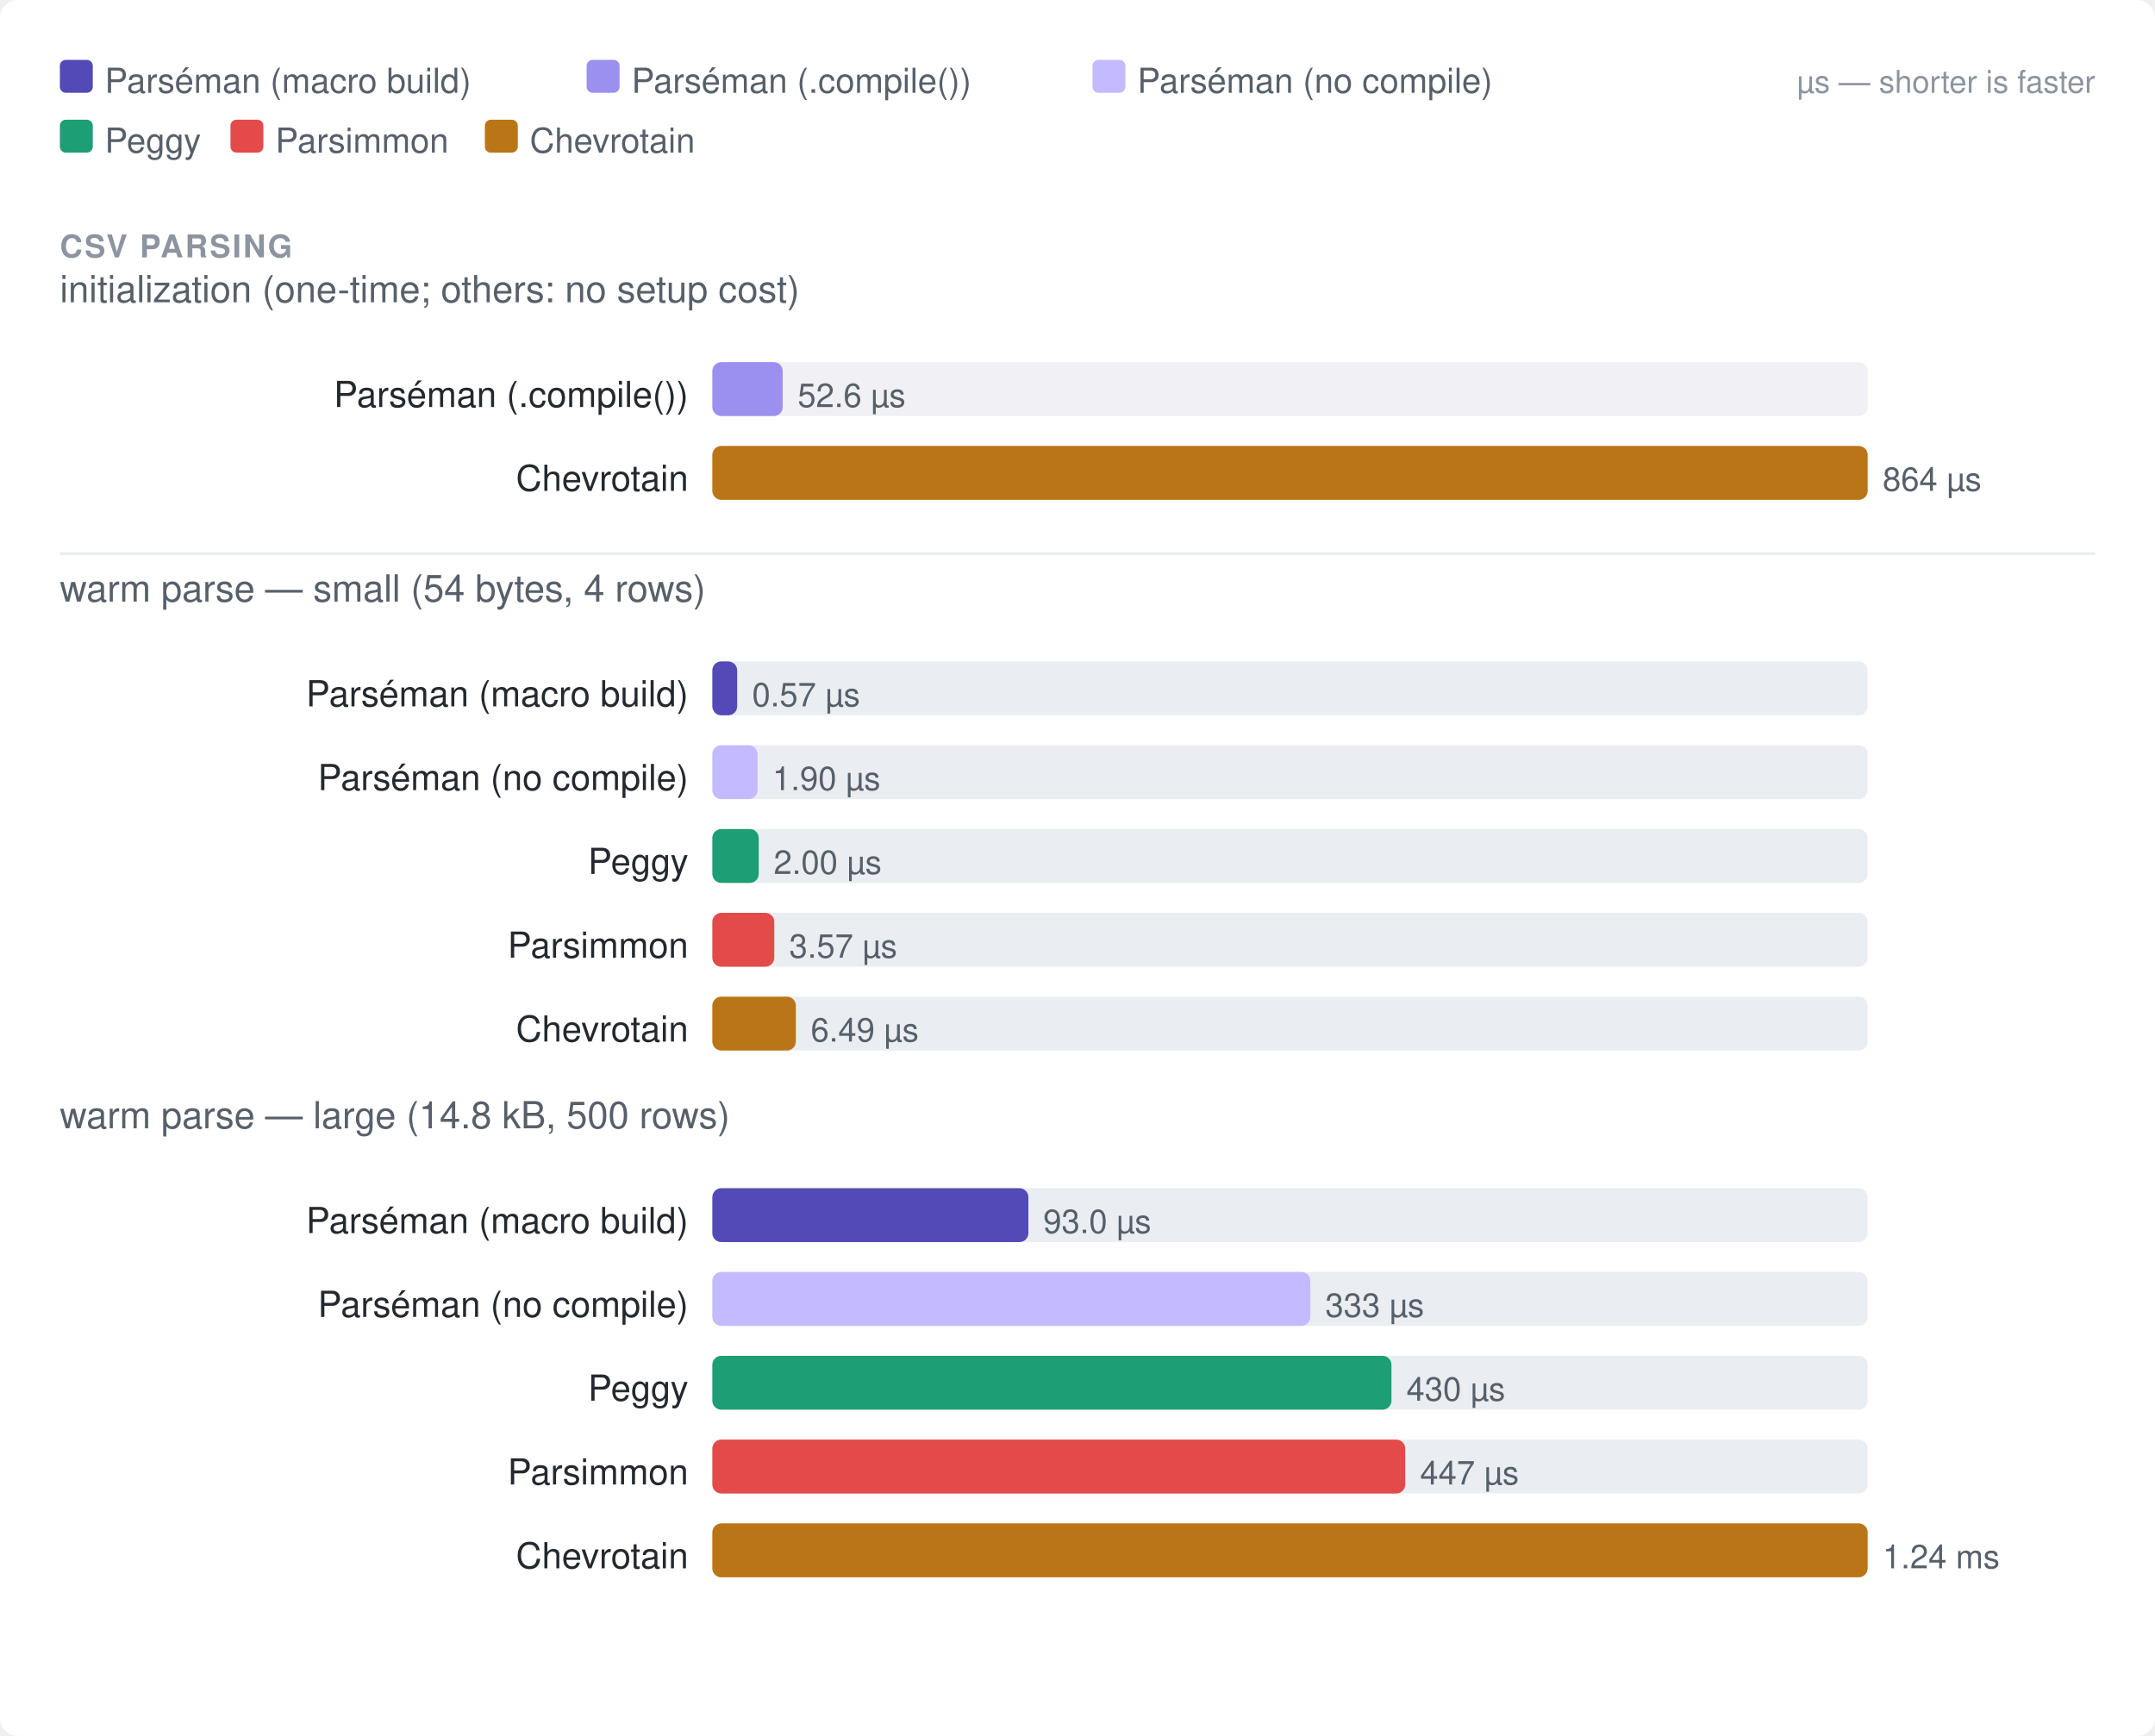
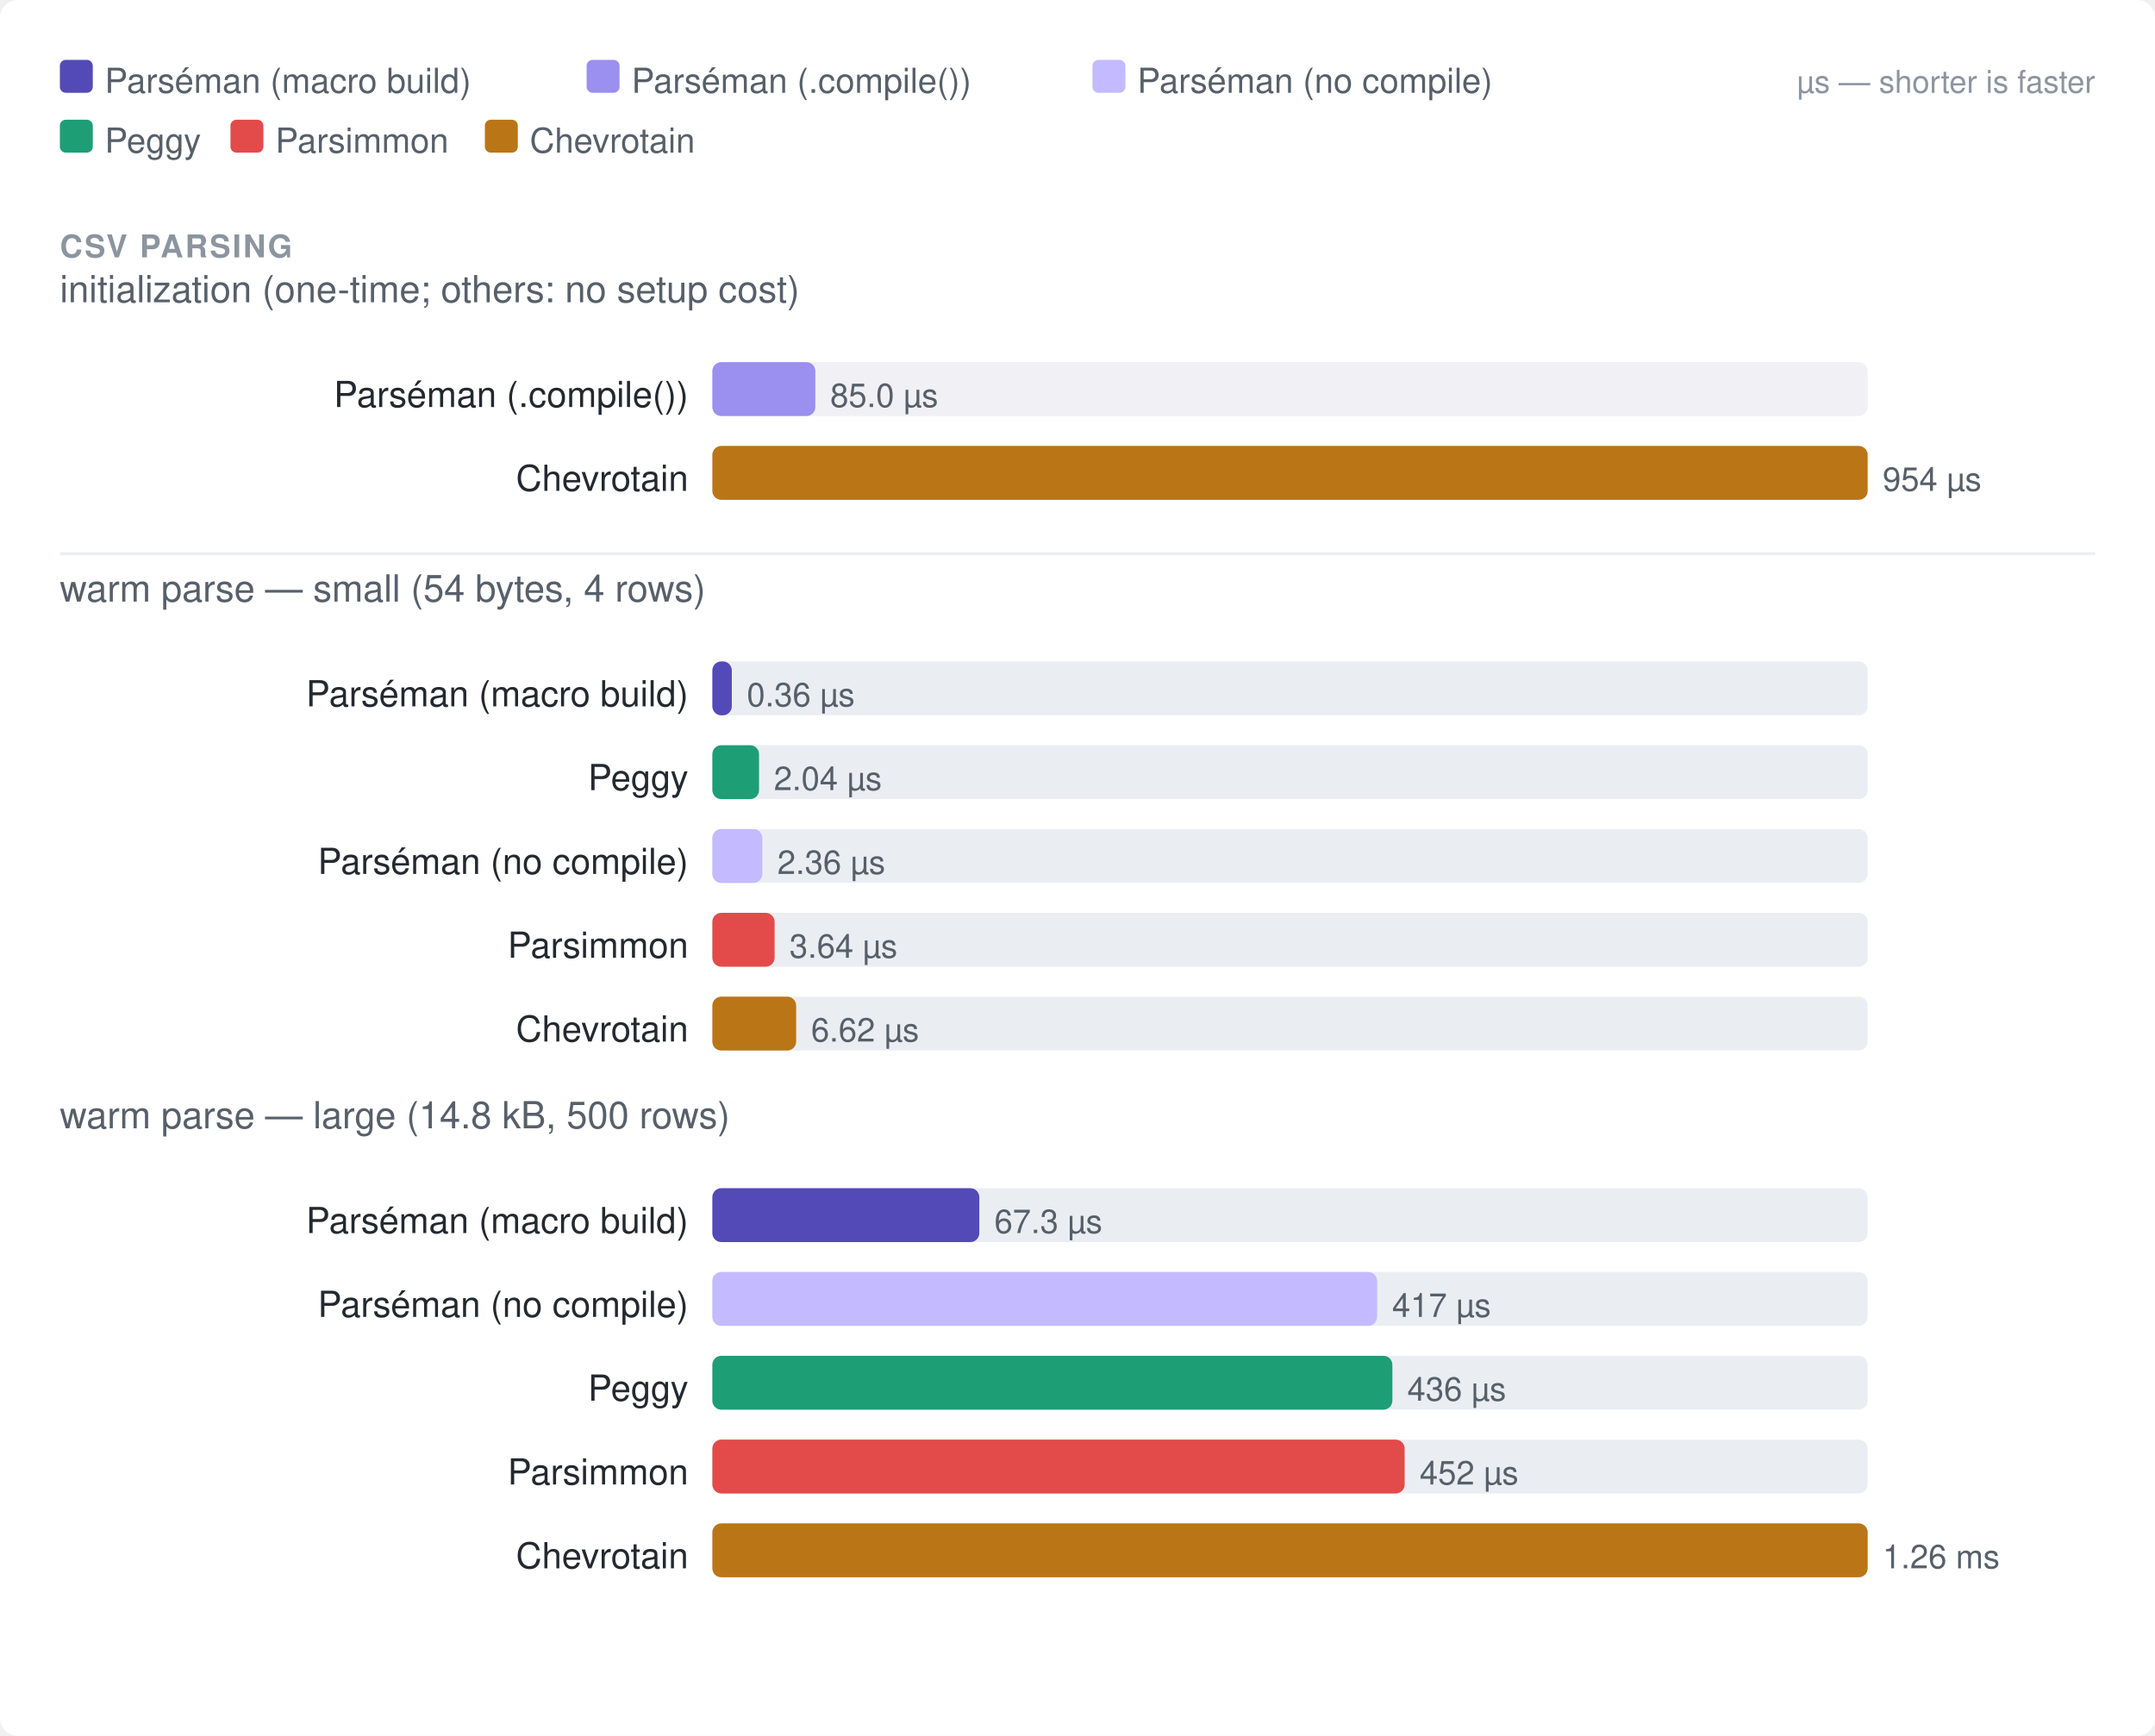
<svg xmlns="http://www.w3.org/2000/svg" viewBox="0 0 720 580" width="720" height="580">
  <rect width="720" height="580" fill="white" rx="6" />
  <rect x="20" y="20" width="11" height="11" rx="2" fill="#534AB7" />
  <text x="35" y="31" font-size="11.5" fill="#57606a" font-family="-apple-system,BlinkMacSystemFont,'Segoe UI',Helvetica,Arial,sans-serif">Parséman (macro build)</text>
  <rect x="196" y="20" width="11" height="11" rx="2" fill="#9B8FEF" />
  <text x="211" y="31" font-size="11.5" fill="#57606a" font-family="-apple-system,BlinkMacSystemFont,'Segoe UI',Helvetica,Arial,sans-serif">Parséman (.compile())</text>
  <rect x="365" y="20" width="11" height="11" rx="2" fill="#C4BAFF" />
  <text x="380" y="31" font-size="11.5" fill="#57606a" font-family="-apple-system,BlinkMacSystemFont,'Segoe UI',Helvetica,Arial,sans-serif">Parséman (no compile)</text>
  <rect x="20" y="40" width="11" height="11" rx="2" fill="#1D9E75" />
  <text x="35" y="51" font-size="11.5" fill="#57606a" font-family="-apple-system,BlinkMacSystemFont,'Segoe UI',Helvetica,Arial,sans-serif">Peggy</text>
  <rect x="77" y="40" width="11" height="11" rx="2" fill="#E24B4A" />
  <text x="92" y="51" font-size="11.5" fill="#57606a" font-family="-apple-system,BlinkMacSystemFont,'Segoe UI',Helvetica,Arial,sans-serif">Parsimmon</text>
  <rect x="162" y="40" width="11" height="11" rx="2" fill="#BA7517" />
  <text x="177" y="51" font-size="11.5" fill="#57606a" font-family="-apple-system,BlinkMacSystemFont,'Segoe UI',Helvetica,Arial,sans-serif">Chevrotain</text>
  <text x="700" y="31" font-size="10.5" fill="#8c959f" text-anchor="end" font-family="-apple-system,BlinkMacSystemFont,'Segoe UI',Helvetica,Arial,sans-serif">µs — shorter is faster</text>
  <text x="20" y="86" font-size="10.5" font-weight="600" fill="#8c959f" letter-spacing="0.06em" font-family="-apple-system,BlinkMacSystemFont,'Segoe UI',Helvetica,Arial,sans-serif">CSV PARSING</text>
  <text x="20" y="101" font-size="12.5" fill="#57606a" font-family="-apple-system,BlinkMacSystemFont,'Segoe UI',Helvetica,Arial,sans-serif">initialization (one-time; others: no setup cost)</text>
  <text x="230" y="136" text-anchor="end" font-size="12" fill="#24292f" font-family="-apple-system,BlinkMacSystemFont,'Segoe UI',Helvetica,Arial,sans-serif">Parséman (.compile())</text>
  <rect x="238" y="121" width="386" height="18" rx="3" fill="#f0f0f5" />
-   <rect x="238" y="121" width="23.5" height="18" rx="3" fill="#9B8FEF" />
-   <text x="266.5" y="136" font-size="11" fill="#57606a" font-family="-apple-system,BlinkMacSystemFont,'Segoe UI',Helvetica,Arial,sans-serif">52.6 µs</text>
+   <rect x="238" y="121" width="34.4" height="18" rx="3" fill="#9B8FEF" />
+   <text x="277.378" y="136" font-size="11" fill="#57606a" font-family="-apple-system,BlinkMacSystemFont,'Segoe UI',Helvetica,Arial,sans-serif">85.0 µs</text>
  <text x="230" y="164" text-anchor="end" font-size="12" fill="#24292f" font-family="-apple-system,BlinkMacSystemFont,'Segoe UI',Helvetica,Arial,sans-serif">Chevrotain</text>
  <rect x="238" y="149" width="386" height="18" rx="3" fill="#f0f0f5" />
  <rect x="238" y="149" width="386.0" height="18" rx="3" fill="#BA7517" />
-   <text x="629" y="164" font-size="11" fill="#57606a" font-family="-apple-system,BlinkMacSystemFont,'Segoe UI',Helvetica,Arial,sans-serif">864 µs</text>
+   <text x="629" y="164" font-size="11" fill="#57606a" font-family="-apple-system,BlinkMacSystemFont,'Segoe UI',Helvetica,Arial,sans-serif">954 µs</text>
  <line x1="20" y1="185" x2="700" y2="185" stroke="#eaeef2" stroke-width="1" />
  <text x="20" y="201" font-size="12.5" fill="#57606a" font-family="-apple-system,BlinkMacSystemFont,'Segoe UI',Helvetica,Arial,sans-serif">warm parse — small  (54 bytes, 4 rows)</text>
  <text x="230" y="236" text-anchor="end" font-size="12" fill="#24292f" font-family="-apple-system,BlinkMacSystemFont,'Segoe UI',Helvetica,Arial,sans-serif">Parséman (macro build)</text>
  <rect x="238" y="221" width="386" height="18" rx="3" fill="#eaeef2" />
-   <rect x="238" y="221" width="8.3" height="18" rx="3" fill="#534AB7" />
-   <text x="251.283" y="236" font-size="11" fill="#57606a" font-family="-apple-system,BlinkMacSystemFont,'Segoe UI',Helvetica,Arial,sans-serif">0.57 µs</text>
-   <text x="230" y="264" text-anchor="end" font-size="12" fill="#24292f" font-family="-apple-system,BlinkMacSystemFont,'Segoe UI',Helvetica,Arial,sans-serif">Parséman (no compile)</text>
+   <rect x="238" y="221" width="6.5" height="18" rx="3" fill="#534AB7" />
+   <text x="249.515" y="236" font-size="11" fill="#57606a" font-family="-apple-system,BlinkMacSystemFont,'Segoe UI',Helvetica,Arial,sans-serif">0.36 µs</text>
+   <text x="230" y="264" text-anchor="end" font-size="12" fill="#24292f" font-family="-apple-system,BlinkMacSystemFont,'Segoe UI',Helvetica,Arial,sans-serif">Peggy</text>
  <rect x="238" y="249" width="386" height="18" rx="3" fill="#eaeef2" />
-   <rect x="238" y="249" width="15.1" height="18" rx="3" fill="#C4BAFF" />
-   <text x="258.095" y="264" font-size="11" fill="#57606a" font-family="-apple-system,BlinkMacSystemFont,'Segoe UI',Helvetica,Arial,sans-serif">1.90 µs</text>
-   <text x="230" y="292" text-anchor="end" font-size="12" fill="#24292f" font-family="-apple-system,BlinkMacSystemFont,'Segoe UI',Helvetica,Arial,sans-serif">Peggy</text>
+   <rect x="238" y="249" width="15.6" height="18" rx="3" fill="#1D9E75" />
+   <text x="258.551" y="264" font-size="11" fill="#57606a" font-family="-apple-system,BlinkMacSystemFont,'Segoe UI',Helvetica,Arial,sans-serif">2.04 µs</text>
+   <text x="230" y="292" text-anchor="end" font-size="12" fill="#24292f" font-family="-apple-system,BlinkMacSystemFont,'Segoe UI',Helvetica,Arial,sans-serif">Parséman (no compile)</text>
  <rect x="238" y="277" width="386" height="18" rx="3" fill="#eaeef2" />
-   <rect x="238" y="277" width="15.5" height="18" rx="3" fill="#1D9E75" />
-   <text x="258.497" y="292" font-size="11" fill="#57606a" font-family="-apple-system,BlinkMacSystemFont,'Segoe UI',Helvetica,Arial,sans-serif">2.00 µs</text>
+   <rect x="238" y="277" width="16.7" height="18" rx="3" fill="#C4BAFF" />
+   <text x="259.71" y="292" font-size="11" fill="#57606a" font-family="-apple-system,BlinkMacSystemFont,'Segoe UI',Helvetica,Arial,sans-serif">2.36 µs</text>
  <text x="230" y="320" text-anchor="end" font-size="12" fill="#24292f" font-family="-apple-system,BlinkMacSystemFont,'Segoe UI',Helvetica,Arial,sans-serif">Parsimmon</text>
  <rect x="238" y="305" width="386" height="18" rx="3" fill="#eaeef2" />
-   <rect x="238" y="305" width="20.7" height="18" rx="3" fill="#E24B4A" />
-   <text x="263.679" y="320" font-size="11" fill="#57606a" font-family="-apple-system,BlinkMacSystemFont,'Segoe UI',Helvetica,Arial,sans-serif">3.57 µs</text>
+   <rect x="238" y="305" width="20.8" height="18" rx="3" fill="#E24B4A" />
+   <text x="263.757" y="320" font-size="11" fill="#57606a" font-family="-apple-system,BlinkMacSystemFont,'Segoe UI',Helvetica,Arial,sans-serif">3.64 µs</text>
  <text x="230" y="348" text-anchor="end" font-size="12" fill="#24292f" font-family="-apple-system,BlinkMacSystemFont,'Segoe UI',Helvetica,Arial,sans-serif">Chevrotain</text>
  <rect x="238" y="333" width="386" height="18" rx="3" fill="#eaeef2" />
-   <rect x="238" y="333" width="27.9" height="18" rx="3" fill="#BA7517" />
-   <text x="270.877" y="348" font-size="11" fill="#57606a" font-family="-apple-system,BlinkMacSystemFont,'Segoe UI',Helvetica,Arial,sans-serif">6.49 µs</text>
+   <rect x="238" y="333" width="28.0" height="18" rx="3" fill="#BA7517" />
+   <text x="270.986" y="348" font-size="11" fill="#57606a" font-family="-apple-system,BlinkMacSystemFont,'Segoe UI',Helvetica,Arial,sans-serif">6.62 µs</text>
  <text x="20" y="377" font-size="12.5" fill="#57606a" font-family="-apple-system,BlinkMacSystemFont,'Segoe UI',Helvetica,Arial,sans-serif">warm parse — large  (14.8 kB, 500 rows)</text>
  <text x="230" y="412" text-anchor="end" font-size="12" fill="#24292f" font-family="-apple-system,BlinkMacSystemFont,'Segoe UI',Helvetica,Arial,sans-serif">Parséman (macro build)</text>
  <rect x="238" y="397" width="386" height="18" rx="3" fill="#eaeef2" />
-   <rect x="238" y="397" width="105.6" height="18" rx="3" fill="#534AB7" />
-   <text x="348.553" y="412" font-size="11" fill="#57606a" font-family="-apple-system,BlinkMacSystemFont,'Segoe UI',Helvetica,Arial,sans-serif">93.0 µs</text>
+   <rect x="238" y="397" width="89.2" height="18" rx="3" fill="#534AB7" />
+   <text x="332.222" y="412" font-size="11" fill="#57606a" font-family="-apple-system,BlinkMacSystemFont,'Segoe UI',Helvetica,Arial,sans-serif">67.3 µs</text>
  <text x="230" y="440" text-anchor="end" font-size="12" fill="#24292f" font-family="-apple-system,BlinkMacSystemFont,'Segoe UI',Helvetica,Arial,sans-serif">Parséman (no compile)</text>
  <rect x="238" y="425" width="386" height="18" rx="3" fill="#eaeef2" />
-   <rect x="238" y="425" width="199.8" height="18" rx="3" fill="#C4BAFF" />
-   <text x="442.794" y="440" font-size="11" fill="#57606a" font-family="-apple-system,BlinkMacSystemFont,'Segoe UI',Helvetica,Arial,sans-serif">333 µs</text>
+   <rect x="238" y="425" width="222.1" height="18" rx="3" fill="#C4BAFF" />
+   <text x="465.112" y="440" font-size="11" fill="#57606a" font-family="-apple-system,BlinkMacSystemFont,'Segoe UI',Helvetica,Arial,sans-serif">417 µs</text>
  <text x="230" y="468" text-anchor="end" font-size="12" fill="#24292f" font-family="-apple-system,BlinkMacSystemFont,'Segoe UI',Helvetica,Arial,sans-serif">Peggy</text>
  <rect x="238" y="453" width="386" height="18" rx="3" fill="#eaeef2" />
-   <rect x="238" y="453" width="226.9" height="18" rx="3" fill="#1D9E75" />
-   <text x="469.891" y="468" font-size="11" fill="#57606a" font-family="-apple-system,BlinkMacSystemFont,'Segoe UI',Helvetica,Arial,sans-serif">430 µs</text>
+   <rect x="238" y="453" width="227.2" height="18" rx="3" fill="#1D9E75" />
+   <text x="470.191" y="468" font-size="11" fill="#57606a" font-family="-apple-system,BlinkMacSystemFont,'Segoe UI',Helvetica,Arial,sans-serif">436 µs</text>
  <text x="230" y="496" text-anchor="end" font-size="12" fill="#24292f" font-family="-apple-system,BlinkMacSystemFont,'Segoe UI',Helvetica,Arial,sans-serif">Parsimmon</text>
  <rect x="238" y="481" width="386" height="18" rx="3" fill="#eaeef2" />
-   <rect x="238" y="481" width="231.5" height="18" rx="3" fill="#E24B4A" />
-   <text x="474.462" y="496" font-size="11" fill="#57606a" font-family="-apple-system,BlinkMacSystemFont,'Segoe UI',Helvetica,Arial,sans-serif">447 µs</text>
+   <rect x="238" y="481" width="231.3" height="18" rx="3" fill="#E24B4A" />
+   <text x="474.315" y="496" font-size="11" fill="#57606a" font-family="-apple-system,BlinkMacSystemFont,'Segoe UI',Helvetica,Arial,sans-serif">452 µs</text>
  <text x="230" y="524" text-anchor="end" font-size="12" fill="#24292f" font-family="-apple-system,BlinkMacSystemFont,'Segoe UI',Helvetica,Arial,sans-serif">Chevrotain</text>
  <rect x="238" y="509" width="386" height="18" rx="3" fill="#eaeef2" />
  <rect x="238" y="509" width="386.0" height="18" rx="3" fill="#BA7517" />
-   <text x="629" y="524" font-size="11" fill="#57606a" font-family="-apple-system,BlinkMacSystemFont,'Segoe UI',Helvetica,Arial,sans-serif">1.24 ms</text>
+   <text x="629" y="524" font-size="11" fill="#57606a" font-family="-apple-system,BlinkMacSystemFont,'Segoe UI',Helvetica,Arial,sans-serif">1.26 ms</text>
</svg>
